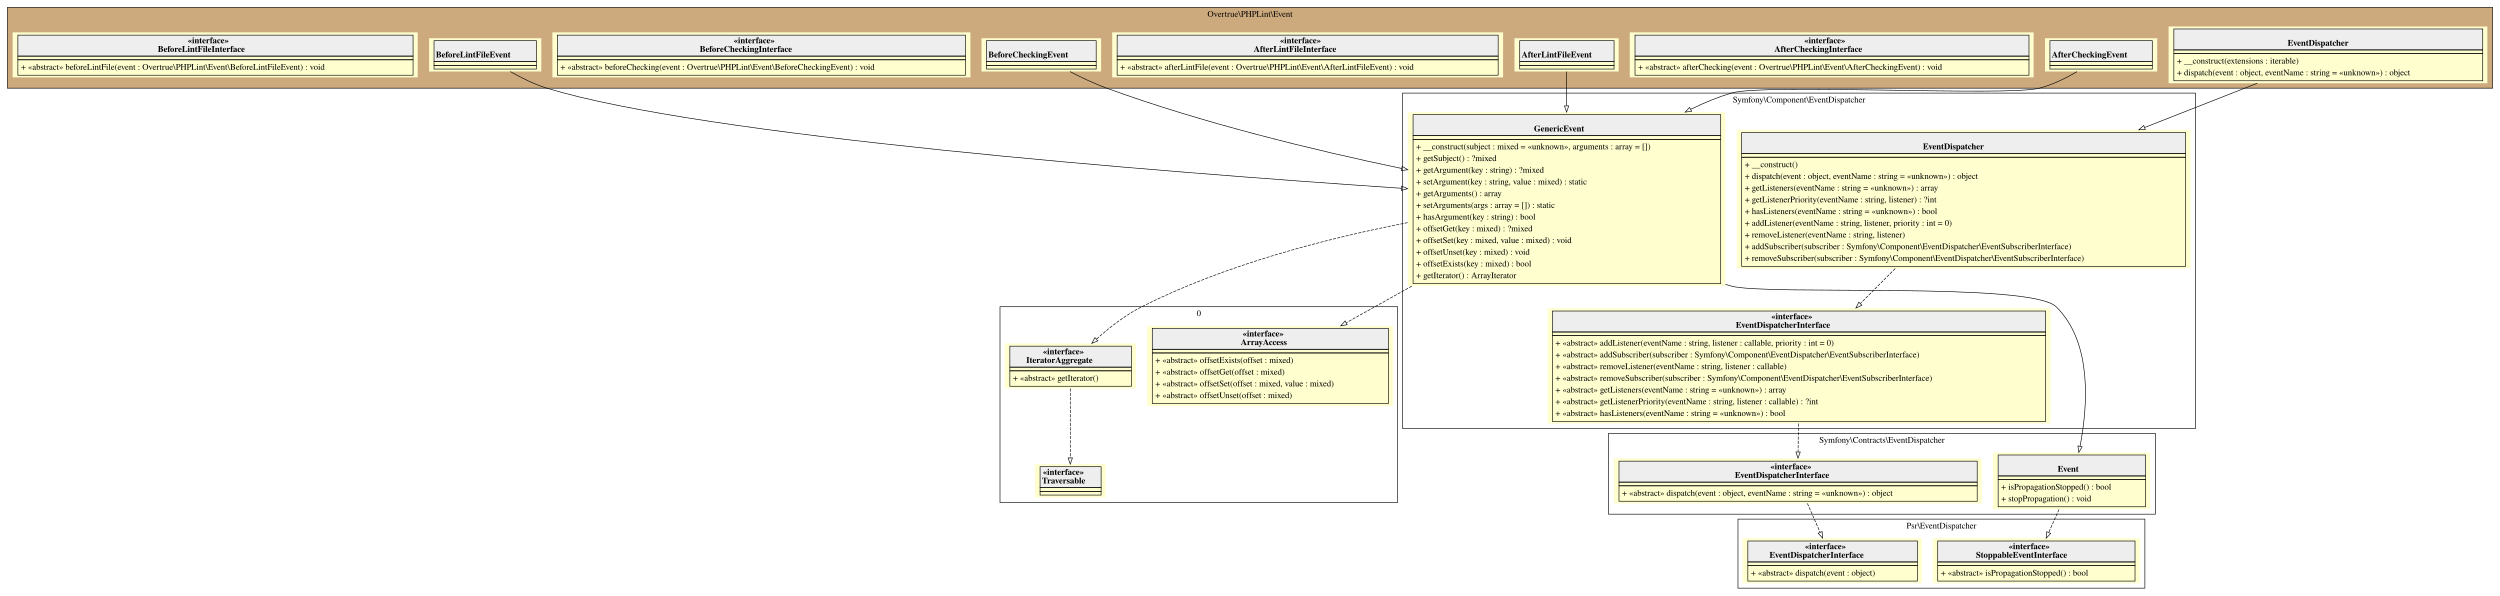
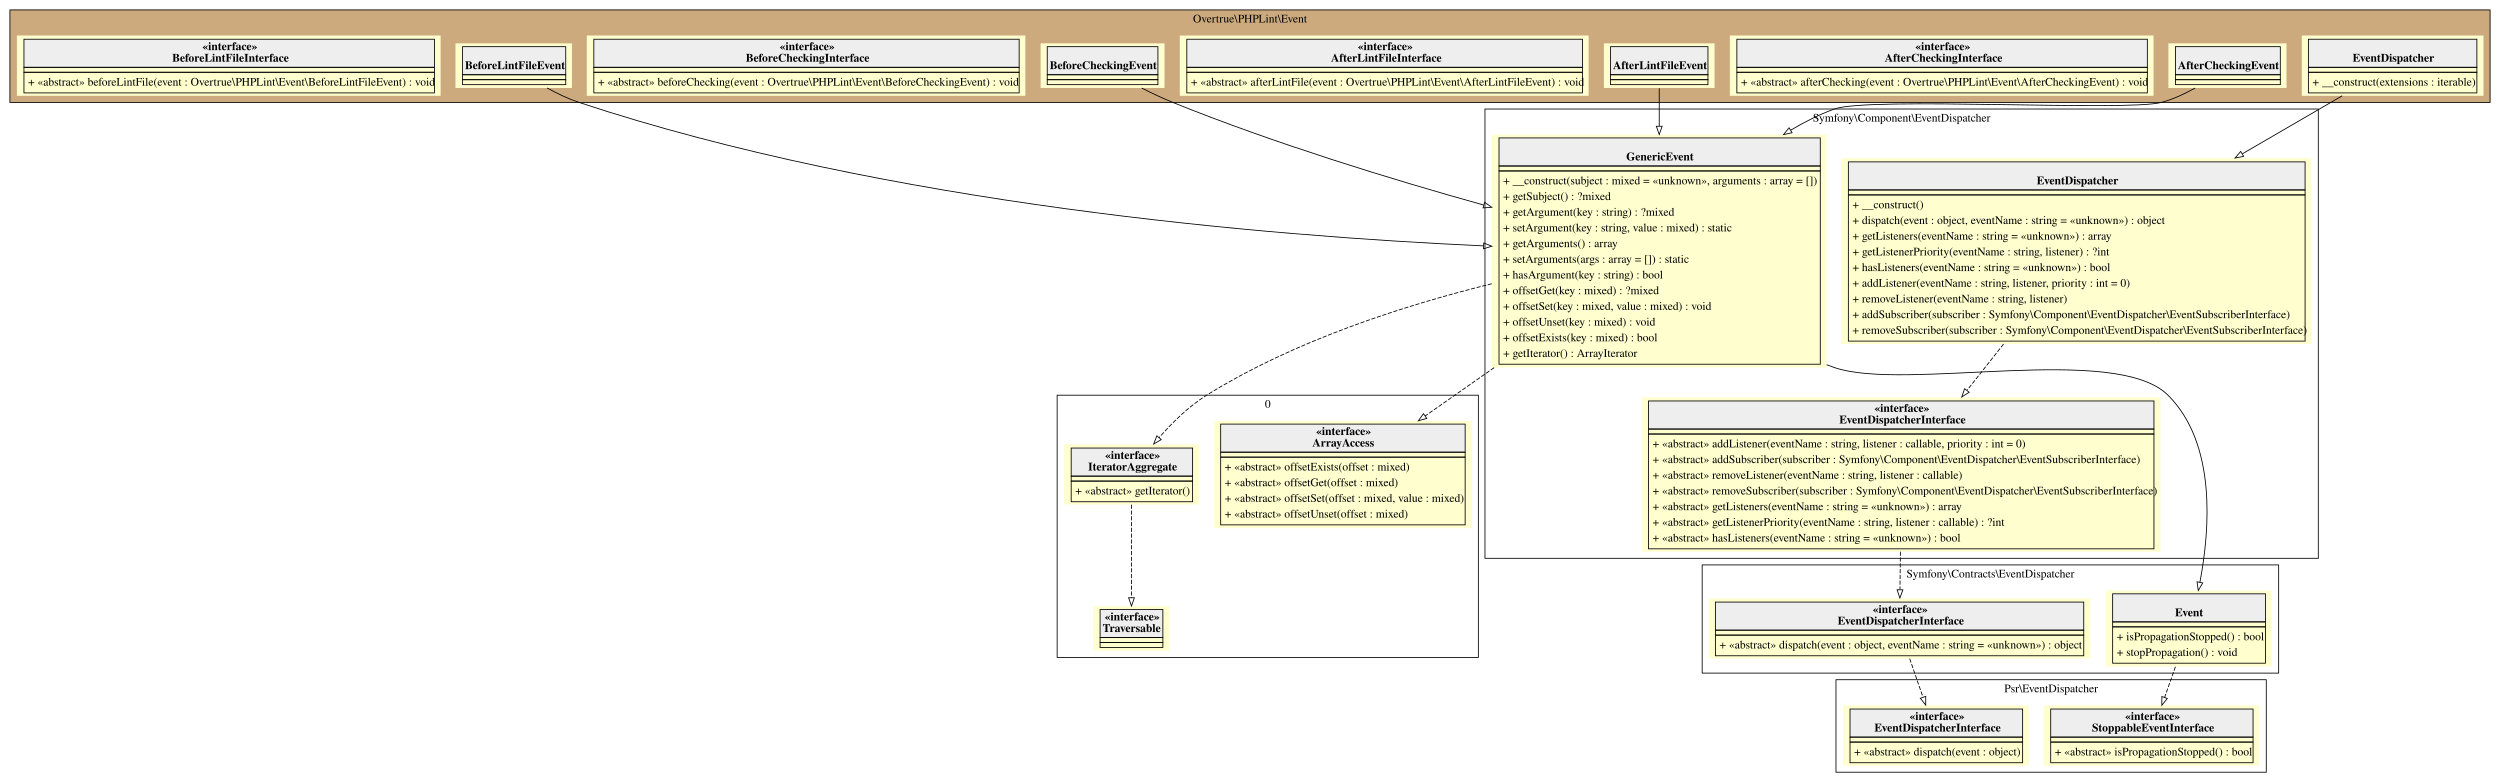
- <svg xmlns="http://www.w3.org/2000/svg" width="4055pt" height="966pt" viewBox="0.00 0.00 4055.00 966.00">
-   <g id="graph0" class="graph" transform="scale(1 1) rotate(0) translate(4 962)">
+ <svg xmlns="http://www.w3.org/2000/svg" width="3027pt" height="947pt" viewBox="0.00 0.00 3027.00 947.00">
+   <g id="graph0" class="graph" transform="scale(1 1) rotate(0) translate(4 943)">
    <g id="clust1" class="cluster">
-       <polygon fill="#cdaa7d" stroke="black" points="8,-819 8,-950 4039,-950 4039,-819 8,-819" />
-       <text text-anchor="middle" x="2023.5" y="-934.8" font-family="Times,serif" font-size="14.00">Overtrue\PHPLint\Event</text>
+       <polygon fill="#cdaa7d" stroke="black" points="8,-819 8,-931 3011,-931 3011,-819 8,-819" />
+       <text text-anchor="middle" x="1509.5" y="-915.8" font-family="Times,serif" font-size="14.00">Overtrue\PHPLint\Event</text>
    </g>
    <g id="clust2" class="cluster">
-       <polygon fill="transparent" stroke="black" points="2271,-267 2271,-811 3557,-811 3557,-267 2271,-267" />
-       <text text-anchor="middle" x="2914" y="-795.8" font-family="Times,serif" font-size="14.00">Symfony\Component\EventDispatcher</text>
+       <polygon fill="transparent" stroke="black" points="1794,-267 1794,-811 2803,-811 2803,-267 1794,-267" />
+       <text text-anchor="middle" x="2298.5" y="-795.8" font-family="Times,serif" font-size="14.00">Symfony\Component\EventDispatcher</text>
    </g>
    <g id="clust3" class="cluster">
-       <polygon fill="transparent" stroke="black" points="2605,-128 2605,-259 3492,-259 3492,-128 2605,-128" />
-       <text text-anchor="middle" x="3048.5" y="-243.8" font-family="Times,serif" font-size="14.00">Symfony\Contracts\EventDispatcher</text>
+       <polygon fill="transparent" stroke="black" points="2057,-128 2057,-259 2755,-259 2755,-128 2057,-128" />
+       <text text-anchor="middle" x="2406" y="-243.8" font-family="Times,serif" font-size="14.00">Symfony\Contracts\EventDispatcher</text>
    </g>
    <g id="clust4" class="cluster">
-       <polygon fill="transparent" stroke="black" points="2815,-8 2815,-120 3475,-120 3475,-8 2815,-8" />
-       <text text-anchor="middle" x="3145" y="-104.8" font-family="Times,serif" font-size="14.00">Psr\EventDispatcher</text>
+       <polygon fill="transparent" stroke="black" points="2219,-8 2219,-120 2740,-120 2740,-8 2219,-8" />
+       <text text-anchor="middle" x="2479.5" y="-104.8" font-family="Times,serif" font-size="14.00">Psr\EventDispatcher</text>
    </g>
    <g id="clust5" class="cluster">
-       <polygon fill="transparent" stroke="black" points="1618,-147 1618,-464.5 2263,-464.5 2263,-147 1618,-147" />
-       <text text-anchor="middle" x="1940.5" y="-449.3" font-family="Times,serif" font-size="14.00">0</text>
+       <polygon fill="transparent" stroke="black" points="1276,-147 1276,-464.5 1786,-464.5 1786,-147 1276,-147" />
+       <text text-anchor="middle" x="1531" y="-449.3" font-family="Times,serif" font-size="14.00">0</text>
    </g>
    <g id="node1" class="node">
-       <polygon fill="#fefece" stroke="transparent" points="4030.5,-919 3513.5,-919 3513.5,-827 4030.5,-827 4030.5,-919" />
-       <polygon fill="#eeeeee" stroke="transparent" points="3522,-881 3522,-915 4023,-915 4023,-881 3522,-881" />
-       <polygon fill="none" stroke="black" points="3522,-881 3522,-915 4023,-915 4023,-881 3522,-881" />
-       <text text-anchor="start" x="3706.5" y="-887.8" font-family="Times,serif" font-weight="bold" font-size="14.00">EventDispatcher</text>
-       <polygon fill="none" stroke="black" points="3522,-875 3522,-881 4023,-881 4023,-875 3522,-875" />
-       <polygon fill="none" stroke="black" points="3522,-831 3522,-875 4023,-875 4023,-831 3522,-831" />
-       <text text-anchor="start" x="3527" y="-858.8" font-family="Times,serif" font-size="14.00">+ __construct(extensions : iterable)</text>
-       <text text-anchor="start" x="3527" y="-839.8" font-family="Times,serif" font-size="14.00">+ dispatch(event : object, eventName : string = «unknown») : object</text>
+       <polygon fill="#fefece" stroke="transparent" points="3003,-900 2783,-900 2783,-827 3003,-827 3003,-900" />
+       <polygon fill="#eeeeee" stroke="transparent" points="2791,-861.5 2791,-895.5 2995,-895.5 2995,-861.5 2791,-861.5" />
+       <polygon fill="none" stroke="black" points="2791,-861.5 2791,-895.5 2995,-895.5 2995,-861.5 2791,-861.5" />
+       <text text-anchor="start" x="2844.5" y="-868.3" font-family="Times,serif" font-weight="bold" font-size="14.00">EventDispatcher</text>
+       <polygon fill="none" stroke="black" points="2791,-855.5 2791,-861.5 2995,-861.5 2995,-855.5 2791,-855.5" />
+       <polygon fill="none" stroke="black" points="2791,-830.5 2791,-855.5 2995,-855.5 2995,-830.5 2791,-830.5" />
+       <text text-anchor="start" x="2796" y="-839.3" font-family="Times,serif" font-size="14.00">+ __construct(extensions : iterable)</text>
    </g>
    <g id="node10" class="node">
-       <polygon fill="#fefece" stroke="transparent" points="3549,-751.5 2813,-751.5 2813,-526.5 3549,-526.5 3549,-751.5" />
-       <polygon fill="#eeeeee" stroke="transparent" points="2821,-713 2821,-747 3541,-747 3541,-713 2821,-713" />
-       <polygon fill="none" stroke="black" points="2821,-713 2821,-747 3541,-747 3541,-713 2821,-713" />
-       <text text-anchor="start" x="3115" y="-719.8" font-family="Times,serif" font-weight="bold" font-size="14.00">EventDispatcher</text>
-       <polygon fill="none" stroke="black" points="2821,-707 2821,-713 3541,-713 3541,-707 2821,-707" />
-       <polygon fill="none" stroke="black" points="2821,-530 2821,-707 3541,-707 3541,-530 2821,-530" />
-       <text text-anchor="start" x="2826" y="-690.8" font-family="Times,serif" font-size="14.00">+ __construct()</text>
-       <text text-anchor="start" x="2826" y="-671.8" font-family="Times,serif" font-size="14.00">+ dispatch(event : object, eventName : string = «unknown») : object</text>
-       <text text-anchor="start" x="2826" y="-652.8" font-family="Times,serif" font-size="14.00">+ getListeners(eventName : string = «unknown») : array</text>
-       <text text-anchor="start" x="2826" y="-633.8" font-family="Times,serif" font-size="14.00">+ getListenerPriority(eventName : string, listener) : ?int</text>
-       <text text-anchor="start" x="2826" y="-614.8" font-family="Times,serif" font-size="14.00">+ hasListeners(eventName : string = «unknown») : bool</text>
-       <text text-anchor="start" x="2826" y="-595.8" font-family="Times,serif" font-size="14.00">+ addListener(eventName : string, listener, priority : int = 0)</text>
-       <text text-anchor="start" x="2826" y="-576.8" font-family="Times,serif" font-size="14.00">+ removeListener(eventName : string, listener)</text>
-       <text text-anchor="start" x="2826" y="-557.8" font-family="Times,serif" font-size="14.00">+ addSubscriber(subscriber : Symfony\Component\EventDispatcher\EventSubscriberInterface)</text>
-       <text text-anchor="start" x="2826" y="-538.8" font-family="Times,serif" font-size="14.00">+ removeSubscriber(subscriber : Symfony\Component\EventDispatcher\EventSubscriberInterface)</text>
+       <polygon fill="#fefece" stroke="transparent" points="2794.5,-751.5 2225.5,-751.5 2225.5,-526.5 2794.5,-526.5 2794.5,-751.5" />
+       <polygon fill="#eeeeee" stroke="transparent" points="2234,-713 2234,-747 2787,-747 2787,-713 2234,-713" />
+       <polygon fill="none" stroke="black" points="2234,-713 2234,-747 2787,-747 2787,-713 2234,-713" />
+       <text text-anchor="start" x="2462" y="-719.8" font-family="Times,serif" font-weight="bold" font-size="14.00">EventDispatcher</text>
+       <polygon fill="none" stroke="black" points="2234,-707 2234,-713 2787,-713 2787,-707 2234,-707" />
+       <polygon fill="none" stroke="black" points="2234,-530 2234,-707 2787,-707 2787,-530 2234,-530" />
+       <text text-anchor="start" x="2239" y="-690.8" font-family="Times,serif" font-size="14.00">+ __construct()</text>
+       <text text-anchor="start" x="2239" y="-671.8" font-family="Times,serif" font-size="14.00">+ dispatch(event : object, eventName : string = «unknown») : object</text>
+       <text text-anchor="start" x="2239" y="-652.8" font-family="Times,serif" font-size="14.00">+ getListeners(eventName : string = «unknown») : array</text>
+       <text text-anchor="start" x="2239" y="-633.8" font-family="Times,serif" font-size="14.00">+ getListenerPriority(eventName : string, listener) : ?int</text>
+       <text text-anchor="start" x="2239" y="-614.8" font-family="Times,serif" font-size="14.00">+ hasListeners(eventName : string = «unknown») : bool</text>
+       <text text-anchor="start" x="2239" y="-595.8" font-family="Times,serif" font-size="14.00">+ addListener(eventName : string, listener, priority : int = 0)</text>
+       <text text-anchor="start" x="2239" y="-576.8" font-family="Times,serif" font-size="14.00">+ removeListener(eventName : string, listener)</text>
+       <text text-anchor="start" x="2239" y="-557.8" font-family="Times,serif" font-size="14.00">+ addSubscriber(subscriber : Symfony\Component\EventDispatcher\EventSubscriberInterface)</text>
+       <text text-anchor="start" x="2239" y="-538.8" font-family="Times,serif" font-size="14.00">+ removeSubscriber(subscriber : Symfony\Component\EventDispatcher\EventSubscriberInterface)</text>
    </g>
    <g id="edge4" class="edge">
-       <path fill="none" stroke="black" d="M3657.35,-826.99C3604.72,-806.33 3539.65,-780.79 3474.7,-755.29" />
-       <polygon fill="none" stroke="black" points="3475.71,-751.93 3465.12,-751.53 3473.15,-758.45 3475.71,-751.93" />
+       <path fill="none" stroke="black" d="M2831.89,-827C2798.53,-807.62 2755.11,-782.39 2711.02,-756.78" />
+       <polygon fill="none" stroke="black" points="2712.6,-753.65 2702.19,-751.65 2709.08,-759.7 2712.6,-753.65" />
    </g>
    <g id="node2" class="node">
-       <polygon fill="#fefece" stroke="transparent" points="3495,-900 3313,-900 3313,-846 3495,-846 3495,-900" />
-       <polygon fill="#eeeeee" stroke="transparent" points="3321,-862 3321,-896 3487,-896 3487,-862 3321,-862" />
-       <polygon fill="none" stroke="black" points="3321,-862 3321,-896 3487,-896 3487,-862 3321,-862" />
-       <text text-anchor="start" x="3324" y="-868.8" font-family="Times,serif" font-weight="bold" font-size="14.00">AfterCheckingEvent</text>
-       <polygon fill="none" stroke="black" points="3321,-856 3321,-862 3487,-862 3487,-856 3321,-856" />
-       <polygon fill="none" stroke="black" points="3321,-850 3321,-856 3487,-856 3487,-850 3321,-850" />
+       <polygon fill="#fefece" stroke="transparent" points="2764.5,-890.5 2621.5,-890.5 2621.5,-836.5 2764.5,-836.5 2764.5,-890.5" />
+       <polygon fill="#eeeeee" stroke="transparent" points="2630,-852.5 2630,-886.5 2757,-886.5 2757,-852.5 2630,-852.5" />
+       <polygon fill="none" stroke="black" points="2630,-852.5 2630,-886.5 2757,-886.5 2757,-852.5 2630,-852.5" />
+       <text text-anchor="start" x="2633" y="-859.3" font-family="Times,serif" font-weight="bold" font-size="14.00">AfterCheckingEvent</text>
+       <polygon fill="none" stroke="black" points="2630,-846.5 2630,-852.5 2757,-852.5 2757,-846.5 2630,-846.5" />
+       <polygon fill="none" stroke="black" points="2630,-840.5 2630,-846.5 2757,-846.5 2757,-840.5 2630,-840.5" />
    </g>
    <g id="node12" class="node">
-       <polygon fill="#fefece" stroke="transparent" points="2794.5,-780 2279.5,-780 2279.5,-498 2794.5,-498 2794.5,-780" />
-       <polygon fill="#eeeeee" stroke="transparent" points="2288,-742 2288,-776 2787,-776 2787,-742 2288,-742" />
-       <polygon fill="none" stroke="black" points="2288,-742 2288,-776 2787,-776 2787,-742 2288,-742" />
-       <text text-anchor="start" x="2484" y="-748.8" font-family="Times,serif" font-weight="bold" font-size="14.00">GenericEvent</text>
-       <polygon fill="none" stroke="black" points="2288,-736 2288,-742 2787,-742 2787,-736 2288,-736" />
-       <polygon fill="none" stroke="black" points="2288,-502 2288,-736 2787,-736 2787,-502 2288,-502" />
-       <text text-anchor="start" x="2293" y="-719.8" font-family="Times,serif" font-size="14.00">+ __construct(subject : mixed = «unknown», arguments : array = [])</text>
-       <text text-anchor="start" x="2293" y="-700.8" font-family="Times,serif" font-size="14.00">+ getSubject() : ?mixed</text>
-       <text text-anchor="start" x="2293" y="-681.8" font-family="Times,serif" font-size="14.00">+ getArgument(key : string) : ?mixed</text>
-       <text text-anchor="start" x="2293" y="-662.8" font-family="Times,serif" font-size="14.00">+ setArgument(key : string, value : mixed) : static</text>
-       <text text-anchor="start" x="2293" y="-643.8" font-family="Times,serif" font-size="14.00">+ getArguments() : array</text>
-       <text text-anchor="start" x="2293" y="-624.8" font-family="Times,serif" font-size="14.00">+ setArguments(args : array = []) : static</text>
-       <text text-anchor="start" x="2293" y="-605.8" font-family="Times,serif" font-size="14.00">+ hasArgument(key : string) : bool</text>
-       <text text-anchor="start" x="2293" y="-586.8" font-family="Times,serif" font-size="14.00">+ offsetGet(key : mixed) : ?mixed</text>
-       <text text-anchor="start" x="2293" y="-567.8" font-family="Times,serif" font-size="14.00">+ offsetSet(key : mixed, value : mixed) : void</text>
-       <text text-anchor="start" x="2293" y="-548.8" font-family="Times,serif" font-size="14.00">+ offsetUnset(key : mixed) : void</text>
-       <text text-anchor="start" x="2293" y="-529.8" font-family="Times,serif" font-size="14.00">+ offsetExists(key : mixed) : bool</text>
-       <text text-anchor="start" x="2293" y="-510.8" font-family="Times,serif" font-size="14.00">+ getIterator() : ArrayIterator</text>
+       <polygon fill="#fefece" stroke="transparent" points="2207.5,-780 1802.5,-780 1802.5,-498 2207.5,-498 2207.5,-780" />
+       <polygon fill="#eeeeee" stroke="transparent" points="1811,-742 1811,-776 2200,-776 2200,-742 1811,-742" />
+       <polygon fill="none" stroke="black" points="1811,-742 1811,-776 2200,-776 2200,-742 1811,-742" />
+       <text text-anchor="start" x="1965" y="-748.8" font-family="Times,serif" font-weight="bold" font-size="14.00">GenericEvent</text>
+       <polygon fill="none" stroke="black" points="1811,-736 1811,-742 2200,-742 2200,-736 1811,-736" />
+       <polygon fill="none" stroke="black" points="1811,-502 1811,-736 2200,-736 2200,-502 1811,-502" />
+       <text text-anchor="start" x="1816" y="-719.8" font-family="Times,serif" font-size="14.00">+ __construct(subject : mixed = «unknown», arguments : array = [])</text>
+       <text text-anchor="start" x="1816" y="-700.8" font-family="Times,serif" font-size="14.00">+ getSubject() : ?mixed</text>
+       <text text-anchor="start" x="1816" y="-681.8" font-family="Times,serif" font-size="14.00">+ getArgument(key : string) : ?mixed</text>
+       <text text-anchor="start" x="1816" y="-662.8" font-family="Times,serif" font-size="14.00">+ setArgument(key : string, value : mixed) : static</text>
+       <text text-anchor="start" x="1816" y="-643.8" font-family="Times,serif" font-size="14.00">+ getArguments() : array</text>
+       <text text-anchor="start" x="1816" y="-624.8" font-family="Times,serif" font-size="14.00">+ setArguments(args : array = []) : static</text>
+       <text text-anchor="start" x="1816" y="-605.8" font-family="Times,serif" font-size="14.00">+ hasArgument(key : string) : bool</text>
+       <text text-anchor="start" x="1816" y="-586.8" font-family="Times,serif" font-size="14.00">+ offsetGet(key : mixed) : ?mixed</text>
+       <text text-anchor="start" x="1816" y="-567.8" font-family="Times,serif" font-size="14.00">+ offsetSet(key : mixed, value : mixed) : void</text>
+       <text text-anchor="start" x="1816" y="-548.8" font-family="Times,serif" font-size="14.00">+ offsetUnset(key : mixed) : void</text>
+       <text text-anchor="start" x="1816" y="-529.8" font-family="Times,serif" font-size="14.00">+ offsetExists(key : mixed) : bool</text>
+       <text text-anchor="start" x="1816" y="-510.8" font-family="Times,serif" font-size="14.00">+ getIterator() : ArrayIterator</text>
    </g>
    <g id="edge10" class="edge">
-       <path fill="none" stroke="black" d="M3364.9,-845.76C3347.12,-835.31 3325.31,-824.48 3304,-819 3250.19,-805.16 2857.2,-827.04 2804,-811 2781.86,-804.33 2759.81,-795.24 2738.39,-784.71" />
-       <polygon fill="none" stroke="black" points="2739.77,-781.48 2729.26,-780.11 2736.62,-787.74 2739.77,-781.48" />
+       <path fill="none" stroke="black" d="M2653.88,-836.4C2641.35,-829.39 2627.06,-822.73 2613,-819 2570.46,-807.72 2258.35,-826.07 2217,-811 2198.93,-804.42 2181.26,-795.61 2164.31,-785.45" />
+       <polygon fill="none" stroke="black" points="2165.86,-782.3 2155.51,-780.02 2162.18,-788.25 2165.86,-782.3" />
    </g>
    <g id="node3" class="node">
-       <polygon fill="#fefece" stroke="transparent" points="3294.5,-909.5 2639.5,-909.5 2639.5,-836.5 3294.5,-836.5 3294.5,-909.5" />
-       <polygon fill="#eeeeee" stroke="transparent" points="2648,-871 2648,-905 3287,-905 3287,-871 2648,-871" />
-       <polygon fill="none" stroke="black" points="2648,-871 2648,-905 3287,-905 3287,-871 2648,-871" />
-       <text text-anchor="start" x="2922.5" y="-891.8" font-family="Times,serif" font-weight="bold" font-size="14.00">«interface»</text>
-       <text text-anchor="start" x="2874" y="-877.8" font-family="Times,serif" font-weight="bold" font-size="14.00">AfterCheckingInterface</text>
-       <polygon fill="none" stroke="black" points="2648,-865 2648,-871 3287,-871 3287,-865 2648,-865" />
-       <polygon fill="none" stroke="black" points="2648,-840 2648,-865 3287,-865 3287,-840 2648,-840" />
-       <text text-anchor="start" x="2653" y="-848.8" font-family="Times,serif" font-size="14.00">+ «abstract» afterChecking(event : Overtrue\PHPLint\Event\AfterCheckingEvent) : void</text>
+       <polygon fill="#fefece" stroke="transparent" points="2603.5,-900 2090.5,-900 2090.5,-827 2603.5,-827 2603.5,-900" />
+       <polygon fill="#eeeeee" stroke="transparent" points="2099,-861.5 2099,-895.5 2596,-895.5 2596,-861.5 2099,-861.5" />
+       <polygon fill="none" stroke="black" points="2099,-861.5 2099,-895.5 2596,-895.5 2596,-861.5 2099,-861.5" />
+       <text text-anchor="start" x="2315" y="-882.3" font-family="Times,serif" font-weight="bold" font-size="14.00">«interface»</text>
+       <text text-anchor="start" x="2278" y="-868.3" font-family="Times,serif" font-weight="bold" font-size="14.00">AfterCheckingInterface</text>
+       <polygon fill="none" stroke="black" points="2099,-855.5 2099,-861.5 2596,-861.5 2596,-855.5 2099,-855.5" />
+       <polygon fill="none" stroke="black" points="2099,-830.5 2099,-855.5 2596,-855.5 2596,-830.5 2099,-830.5" />
+       <text text-anchor="start" x="2104" y="-839.3" font-family="Times,serif" font-size="14.00">+ «abstract» afterChecking(event : Overtrue\PHPLint\Event\AfterCheckingEvent) : void</text>
    </g>
    <g id="node4" class="node">
-       <polygon fill="#fefece" stroke="transparent" points="2621.5,-900 2452.5,-900 2452.5,-846 2621.5,-846 2621.5,-900" />
-       <polygon fill="#eeeeee" stroke="transparent" points="2461,-862 2461,-896 2614,-896 2614,-862 2461,-862" />
-       <polygon fill="none" stroke="black" points="2461,-862 2461,-896 2614,-896 2614,-862 2461,-862" />
-       <text text-anchor="start" x="2464" y="-868.8" font-family="Times,serif" font-weight="bold" font-size="14.00">AfterLintFileEvent</text>
-       <polygon fill="none" stroke="black" points="2461,-856 2461,-862 2614,-862 2614,-856 2461,-856" />
-       <polygon fill="none" stroke="black" points="2461,-850 2461,-856 2614,-856 2614,-850 2461,-850" />
+       <polygon fill="#fefece" stroke="transparent" points="2072,-890.5 1938,-890.5 1938,-836.5 2072,-836.5 2072,-890.5" />
+       <polygon fill="#eeeeee" stroke="transparent" points="1946,-852.5 1946,-886.5 2064,-886.5 2064,-852.5 1946,-852.5" />
+       <polygon fill="none" stroke="black" points="1946,-852.5 1946,-886.5 2064,-886.5 2064,-852.5 1946,-852.5" />
+       <text text-anchor="start" x="1949" y="-859.3" font-family="Times,serif" font-weight="bold" font-size="14.00">AfterLintFileEvent</text>
+       <polygon fill="none" stroke="black" points="1946,-846.5 1946,-852.5 2064,-852.5 2064,-846.5 1946,-846.5" />
+       <polygon fill="none" stroke="black" points="1946,-840.5 1946,-846.5 2064,-846.5 2064,-840.5 1946,-840.5" />
    </g>
    <g id="edge11" class="edge">
-       <path fill="none" stroke="black" d="M2537,-845.84C2537,-831.21 2537,-811.67 2537,-790.43" />
-       <polygon fill="none" stroke="black" points="2540.5,-790.23 2537,-780.23 2533.5,-790.23 2540.5,-790.23" />
+       <path fill="none" stroke="black" d="M2005,-836.1C2005,-823.69 2005,-807.81 2005,-790.46" />
+       <polygon fill="none" stroke="black" points="2008.5,-790.1 2005,-780.1 2001.5,-790.1 2008.5,-790.1" />
    </g>
    <g id="node5" class="node">
-       <polygon fill="#fefece" stroke="transparent" points="2434,-909.5 1800,-909.5 1800,-836.5 2434,-836.5 2434,-909.5" />
-       <polygon fill="#eeeeee" stroke="transparent" points="1808,-871 1808,-905 2426,-905 2426,-871 1808,-871" />
-       <polygon fill="none" stroke="black" points="1808,-871 1808,-905 2426,-905 2426,-871 1808,-871" />
-       <text text-anchor="start" x="2072" y="-891.8" font-family="Times,serif" font-weight="bold" font-size="14.00">«interface»</text>
-       <text text-anchor="start" x="2029.5" y="-877.8" font-family="Times,serif" font-weight="bold" font-size="14.00">AfterLintFileInterface</text>
-       <polygon fill="none" stroke="black" points="1808,-865 1808,-871 2426,-871 2426,-865 1808,-865" />
-       <polygon fill="none" stroke="black" points="1808,-840 1808,-865 2426,-865 2426,-840 1808,-840" />
-       <text text-anchor="start" x="1813" y="-848.8" font-family="Times,serif" font-size="14.00">+ «abstract» afterLintFile(event : Overtrue\PHPLint\Event\AfterLintFileEvent) : void</text>
+       <polygon fill="#fefece" stroke="transparent" points="1919.5,-900 1424.5,-900 1424.5,-827 1919.5,-827 1919.5,-900" />
+       <polygon fill="#eeeeee" stroke="transparent" points="1433,-861.5 1433,-895.5 1912,-895.5 1912,-861.5 1433,-861.5" />
+       <polygon fill="none" stroke="black" points="1433,-861.5 1433,-895.5 1912,-895.5 1912,-861.5 1433,-861.5" />
+       <text text-anchor="start" x="1640" y="-882.3" font-family="Times,serif" font-weight="bold" font-size="14.00">«interface»</text>
+       <text text-anchor="start" x="1607.5" y="-868.3" font-family="Times,serif" font-weight="bold" font-size="14.00">AfterLintFileInterface</text>
+       <polygon fill="none" stroke="black" points="1433,-855.5 1433,-861.5 1912,-861.5 1912,-855.5 1433,-855.5" />
+       <polygon fill="none" stroke="black" points="1433,-830.5 1433,-855.5 1912,-855.5 1912,-830.5 1433,-830.5" />
+       <text text-anchor="start" x="1438" y="-839.3" font-family="Times,serif" font-size="14.00">+ «abstract» afterLintFile(event : Overtrue\PHPLint\Event\AfterLintFileEvent) : void</text>
    </g>
    <g id="node6" class="node">
-       <polygon fill="#fefece" stroke="transparent" points="1782,-900 1588,-900 1588,-846 1782,-846 1782,-900" />
-       <polygon fill="#eeeeee" stroke="transparent" points="1596,-862 1596,-896 1774,-896 1774,-862 1596,-862" />
-       <polygon fill="none" stroke="black" points="1596,-862 1596,-896 1774,-896 1774,-862 1596,-862" />
-       <text text-anchor="start" x="1599" y="-868.8" font-family="Times,serif" font-weight="bold" font-size="14.00">BeforeCheckingEvent</text>
-       <polygon fill="none" stroke="black" points="1596,-856 1596,-862 1774,-862 1774,-856 1596,-856" />
-       <polygon fill="none" stroke="black" points="1596,-850 1596,-856 1774,-856 1774,-850 1596,-850" />
+       <polygon fill="#fefece" stroke="transparent" points="1406,-890.5 1256,-890.5 1256,-836.5 1406,-836.5 1406,-890.5" />
+       <polygon fill="#eeeeee" stroke="transparent" points="1264,-852.5 1264,-886.5 1398,-886.5 1398,-852.5 1264,-852.5" />
+       <polygon fill="none" stroke="black" points="1264,-852.5 1264,-886.5 1398,-886.5 1398,-852.5 1264,-852.5" />
+       <text text-anchor="start" x="1267" y="-859.3" font-family="Times,serif" font-weight="bold" font-size="14.00">BeforeCheckingEvent</text>
+       <polygon fill="none" stroke="black" points="1264,-846.5 1264,-852.5 1398,-852.5 1398,-846.5 1264,-846.5" />
+       <polygon fill="none" stroke="black" points="1264,-840.5 1264,-846.5 1398,-846.5 1398,-840.5 1264,-840.5" />
    </g>
    <g id="edge12" class="edge">
-       <path fill="none" stroke="black" d="M1731.47,-845.89C1749.63,-836.45 1770.9,-826.33 1791,-819 1945.89,-762.54 2125.41,-718.83 2269.52,-688.74" />
-       <polygon fill="none" stroke="black" points="2270.32,-692.15 2279.4,-686.68 2268.89,-685.29 2270.32,-692.15" />
+       <path fill="none" stroke="black" d="M1378.4,-836.36C1390.47,-830.23 1403.55,-824.03 1416,-819 1538.04,-769.69 1678.98,-726.39 1792.39,-694.74" />
+       <polygon fill="none" stroke="black" points="1793.54,-698.05 1802.23,-692 1791.66,-691.31 1793.54,-698.05" />
    </g>
    <g id="node7" class="node">
-       <polygon fill="#fefece" stroke="transparent" points="1570,-909.5 892,-909.5 892,-836.5 1570,-836.5 1570,-909.5" />
-       <polygon fill="#eeeeee" stroke="transparent" points="900,-871 900,-905 1562,-905 1562,-871 900,-871" />
-       <polygon fill="none" stroke="black" points="900,-871 900,-905 1562,-905 1562,-871 900,-871" />
-       <text text-anchor="start" x="1186" y="-891.8" font-family="Times,serif" font-weight="bold" font-size="14.00">«interface»</text>
-       <text text-anchor="start" x="1131" y="-877.8" font-family="Times,serif" font-weight="bold" font-size="14.00">BeforeCheckingInterface</text>
-       <polygon fill="none" stroke="black" points="900,-865 900,-871 1562,-871 1562,-865 900,-865" />
-       <polygon fill="none" stroke="black" points="900,-840 900,-865 1562,-865 1562,-840 900,-840" />
-       <text text-anchor="start" x="905" y="-848.8" font-family="Times,serif" font-size="14.00">+ «abstract» beforeChecking(event : Overtrue\PHPLint\Event\BeforeCheckingEvent) : void</text>
+       <polygon fill="#fefece" stroke="transparent" points="1237.5,-900 706.5,-900 706.5,-827 1237.5,-827 1237.5,-900" />
+       <polygon fill="#eeeeee" stroke="transparent" points="715,-861.5 715,-895.5 1230,-895.5 1230,-861.5 715,-861.5" />
+       <polygon fill="none" stroke="black" points="715,-861.5 715,-895.5 1230,-895.5 1230,-861.5 715,-861.5" />
+       <text text-anchor="start" x="940" y="-882.3" font-family="Times,serif" font-weight="bold" font-size="14.00">«interface»</text>
+       <text text-anchor="start" x="899" y="-868.3" font-family="Times,serif" font-weight="bold" font-size="14.00">BeforeCheckingInterface</text>
+       <polygon fill="none" stroke="black" points="715,-855.5 715,-861.5 1230,-861.5 1230,-855.5 715,-855.5" />
+       <polygon fill="none" stroke="black" points="715,-830.5 715,-855.5 1230,-855.5 1230,-830.5 715,-830.5" />
+       <text text-anchor="start" x="720" y="-839.3" font-family="Times,serif" font-size="14.00">+ «abstract» beforeChecking(event : Overtrue\PHPLint\Event\BeforeCheckingEvent) : void</text>
    </g>
    <g id="node8" class="node">
-       <polygon fill="#fefece" stroke="transparent" points="874,-900 692,-900 692,-846 874,-846 874,-900" />
-       <polygon fill="#eeeeee" stroke="transparent" points="700,-862 700,-896 866,-896 866,-862 700,-862" />
-       <polygon fill="none" stroke="black" points="700,-862 700,-896 866,-896 866,-862 700,-862" />
-       <text text-anchor="start" x="703" y="-868.8" font-family="Times,serif" font-weight="bold" font-size="14.00">BeforeLintFileEvent</text>
-       <polygon fill="none" stroke="black" points="700,-856 700,-862 866,-862 866,-856 700,-856" />
-       <polygon fill="none" stroke="black" points="700,-850 700,-856 866,-856 866,-850 700,-850" />
+       <polygon fill="#fefece" stroke="transparent" points="688.5,-890.5 547.5,-890.5 547.5,-836.5 688.5,-836.5 688.5,-890.5" />
+       <polygon fill="#eeeeee" stroke="transparent" points="556,-852.5 556,-886.5 681,-886.5 681,-852.5 556,-852.5" />
+       <polygon fill="none" stroke="black" points="556,-852.5 556,-886.5 681,-886.5 681,-852.5 556,-852.5" />
+       <text text-anchor="start" x="559" y="-859.3" font-family="Times,serif" font-weight="bold" font-size="14.00">BeforeLintFileEvent</text>
+       <polygon fill="none" stroke="black" points="556,-846.5 556,-852.5 681,-852.5 681,-846.5 556,-846.5" />
+       <polygon fill="none" stroke="black" points="556,-840.5 556,-846.5 681,-846.5 681,-840.5 556,-840.5" />
    </g>
    <g id="edge13" class="edge">
-       <path fill="none" stroke="black" d="M823.8,-845.85C841.36,-835.82 862.52,-825.28 883,-819 1135.11,-741.68 1869.05,-683.59 2269.21,-656.64" />
-       <polygon fill="none" stroke="black" points="2269.45,-660.13 2279.19,-655.97 2268.98,-653.15 2269.45,-660.13" />
+       <path fill="none" stroke="black" d="M658.51,-836.48C670.5,-829.82 683.92,-823.33 697,-819 1069.59,-695.67 1528.95,-657.24 1792.3,-645.31" />
+       <polygon fill="none" stroke="black" points="1792.53,-648.81 1802.37,-644.87 1792.22,-641.81 1792.53,-648.81" />
    </g>
    <g id="node9" class="node">
-       <polygon fill="#fefece" stroke="transparent" points="673.5,-909.5 16.5,-909.5 16.5,-836.5 673.5,-836.5 673.5,-909.5" />
-       <polygon fill="#eeeeee" stroke="transparent" points="25,-871 25,-905 666,-905 666,-871 25,-871" />
-       <polygon fill="none" stroke="black" points="25,-871 25,-905 666,-905 666,-871 25,-871" />
-       <text text-anchor="start" x="300.5" y="-891.8" font-family="Times,serif" font-weight="bold" font-size="14.00">«interface»</text>
-       <text text-anchor="start" x="252" y="-877.8" font-family="Times,serif" font-weight="bold" font-size="14.00">BeforeLintFileInterface</text>
-       <polygon fill="none" stroke="black" points="25,-865 25,-871 666,-871 666,-865 25,-865" />
-       <polygon fill="none" stroke="black" points="25,-840 25,-865 666,-865 666,-840 25,-840" />
-       <text text-anchor="start" x="30" y="-848.8" font-family="Times,serif" font-size="14.00">+ «abstract» beforeLintFile(event : Overtrue\PHPLint\Event\BeforeLintFileEvent) : void</text>
+       <polygon fill="#fefece" stroke="transparent" points="529.5,-900 16.5,-900 16.5,-827 529.5,-827 529.5,-900" />
+       <polygon fill="#eeeeee" stroke="transparent" points="25,-861.5 25,-895.5 522,-895.5 522,-861.5 25,-861.5" />
+       <polygon fill="none" stroke="black" points="25,-861.5 25,-895.5 522,-895.5 522,-861.5 25,-861.5" />
+       <text text-anchor="start" x="241" y="-882.3" font-family="Times,serif" font-weight="bold" font-size="14.00">«interface»</text>
+       <text text-anchor="start" x="204.5" y="-868.3" font-family="Times,serif" font-weight="bold" font-size="14.00">BeforeLintFileInterface</text>
+       <polygon fill="none" stroke="black" points="25,-855.5 25,-861.5 522,-861.5 522,-855.5 25,-855.5" />
+       <polygon fill="none" stroke="black" points="25,-830.5 25,-855.5 522,-855.5 522,-830.5 25,-830.5" />
+       <text text-anchor="start" x="30" y="-839.3" font-family="Times,serif" font-size="14.00">+ «abstract» beforeLintFile(event : Overtrue\PHPLint\Event\BeforeLintFileEvent) : void</text>
    </g>
    <g id="node11" class="node">
-       <polygon fill="#fefece" stroke="transparent" points="3322,-462 2506,-462 2506,-275 3322,-275 3322,-462" />
-       <polygon fill="#eeeeee" stroke="transparent" points="2514,-423.5 2514,-457.5 3314,-457.5 3314,-423.5 2514,-423.5" />
-       <polygon fill="none" stroke="black" points="2514,-423.5 2514,-457.5 3314,-457.5 3314,-423.5 2514,-423.5" />
-       <text text-anchor="start" x="2869" y="-444.3" font-family="Times,serif" font-weight="bold" font-size="14.00">«interface»</text>
-       <text text-anchor="start" x="2811.5" y="-430.3" font-family="Times,serif" font-weight="bold" font-size="14.00">EventDispatcherInterface</text>
-       <polygon fill="none" stroke="black" points="2514,-417.5 2514,-423.5 3314,-423.5 3314,-417.5 2514,-417.5" />
-       <polygon fill="none" stroke="black" points="2514,-278.5 2514,-417.5 3314,-417.5 3314,-278.5 2514,-278.5" />
-       <text text-anchor="start" x="2519" y="-401.3" font-family="Times,serif" font-size="14.00">+ «abstract» addListener(eventName : string, listener : callable, priority : int = 0)</text>
-       <text text-anchor="start" x="2519" y="-382.3" font-family="Times,serif" font-size="14.00">+ «abstract» addSubscriber(subscriber : Symfony\Component\EventDispatcher\EventSubscriberInterface)</text>
-       <text text-anchor="start" x="2519" y="-363.3" font-family="Times,serif" font-size="14.00">+ «abstract» removeListener(eventName : string, listener : callable)</text>
-       <text text-anchor="start" x="2519" y="-344.3" font-family="Times,serif" font-size="14.00">+ «abstract» removeSubscriber(subscriber : Symfony\Component\EventDispatcher\EventSubscriberInterface)</text>
-       <text text-anchor="start" x="2519" y="-325.3" font-family="Times,serif" font-size="14.00">+ «abstract» getListeners(eventName : string = «unknown») : array</text>
-       <text text-anchor="start" x="2519" y="-306.3" font-family="Times,serif" font-size="14.00">+ «abstract» getListenerPriority(eventName : string, listener : callable) : ?int</text>
-       <text text-anchor="start" x="2519" y="-287.3" font-family="Times,serif" font-size="14.00">+ «abstract» hasListeners(eventName : string = «unknown») : bool</text>
+       <polygon fill="#fefece" stroke="transparent" points="2612,-462 1984,-462 1984,-275 2612,-275 2612,-462" />
+       <polygon fill="#eeeeee" stroke="transparent" points="1992,-423.5 1992,-457.5 2604,-457.5 2604,-423.5 1992,-423.5" />
+       <polygon fill="none" stroke="black" points="1992,-423.5 1992,-457.5 2604,-457.5 2604,-423.5 1992,-423.5" />
+       <text text-anchor="start" x="2265.5" y="-444.3" font-family="Times,serif" font-weight="bold" font-size="14.00">«interface»</text>
+       <text text-anchor="start" x="2223" y="-430.3" font-family="Times,serif" font-weight="bold" font-size="14.00">EventDispatcherInterface</text>
+       <polygon fill="none" stroke="black" points="1992,-417.5 1992,-423.5 2604,-423.5 2604,-417.5 1992,-417.5" />
+       <polygon fill="none" stroke="black" points="1992,-278.5 1992,-417.5 2604,-417.5 2604,-278.5 1992,-278.5" />
+       <text text-anchor="start" x="1997" y="-401.3" font-family="Times,serif" font-size="14.00">+ «abstract» addListener(eventName : string, listener : callable, priority : int = 0)</text>
+       <text text-anchor="start" x="1997" y="-382.3" font-family="Times,serif" font-size="14.00">+ «abstract» addSubscriber(subscriber : Symfony\Component\EventDispatcher\EventSubscriberInterface)</text>
+       <text text-anchor="start" x="1997" y="-363.3" font-family="Times,serif" font-size="14.00">+ «abstract» removeListener(eventName : string, listener : callable)</text>
+       <text text-anchor="start" x="1997" y="-344.3" font-family="Times,serif" font-size="14.00">+ «abstract» removeSubscriber(subscriber : Symfony\Component\EventDispatcher\EventSubscriberInterface)</text>
+       <text text-anchor="start" x="1997" y="-325.3" font-family="Times,serif" font-size="14.00">+ «abstract» getListeners(eventName : string = «unknown») : array</text>
+       <text text-anchor="start" x="1997" y="-306.3" font-family="Times,serif" font-size="14.00">+ «abstract» getListenerPriority(eventName : string, listener : callable) : ?int</text>
+       <text text-anchor="start" x="1997" y="-287.3" font-family="Times,serif" font-size="14.00">+ «abstract» hasListeners(eventName : string = «unknown») : bool</text>
    </g>
    <g id="edge3" class="edge">
-       <path fill="none" stroke="black" stroke-dasharray="5,2" d="M3070.09,-526.46C3051.37,-507.64 3032.04,-488.2 3013.63,-469.69" />
-       <polygon fill="none" stroke="black" points="3015.88,-466.99 3006.35,-462.37 3010.92,-471.93 3015.88,-466.99" />
+       <path fill="none" stroke="black" stroke-dasharray="5,2" d="M2421.93,-526.46C2407.33,-507.97 2392.27,-488.89 2377.88,-470.67" />
+       <polygon fill="none" stroke="black" points="2380.27,-468.05 2371.32,-462.37 2374.77,-472.38 2380.27,-468.05" />
    </g>
    <g id="node13" class="node">
-       <polygon fill="#fefece" stroke="transparent" points="3210.5,-218.5 2613.5,-218.5 2613.5,-145.5 3210.5,-145.5 3210.5,-218.5" />
-       <polygon fill="#eeeeee" stroke="transparent" points="2622,-180 2622,-214 3203,-214 3203,-180 2622,-180" />
-       <polygon fill="none" stroke="black" points="2622,-180 2622,-214 3203,-214 3203,-180 2622,-180" />
-       <text text-anchor="start" x="2867.5" y="-200.8" font-family="Times,serif" font-weight="bold" font-size="14.00">«interface»</text>
-       <text text-anchor="start" x="2810" y="-186.8" font-family="Times,serif" font-weight="bold" font-size="14.00">EventDispatcherInterface</text>
-       <polygon fill="none" stroke="black" points="2622,-174 2622,-180 3203,-180 3203,-174 2622,-174" />
-       <polygon fill="none" stroke="black" points="2622,-149 2622,-174 3203,-174 3203,-149 2622,-149" />
-       <text text-anchor="start" x="2627" y="-157.8" font-family="Times,serif" font-size="14.00">+ «abstract» dispatch(event : object, eventName : string = «unknown») : object</text>
+       <polygon fill="#fefece" stroke="transparent" points="2527,-218.5 2065,-218.5 2065,-145.5 2527,-145.5 2527,-218.5" />
+       <polygon fill="#eeeeee" stroke="transparent" points="2073,-180 2073,-214 2519,-214 2519,-180 2073,-180" />
+       <polygon fill="none" stroke="black" points="2073,-180 2073,-214 2519,-214 2519,-180 2073,-180" />
+       <text text-anchor="start" x="2263.5" y="-200.8" font-family="Times,serif" font-weight="bold" font-size="14.00">«interface»</text>
+       <text text-anchor="start" x="2221" y="-186.8" font-family="Times,serif" font-weight="bold" font-size="14.00">EventDispatcherInterface</text>
+       <polygon fill="none" stroke="black" points="2073,-174 2073,-180 2519,-180 2519,-174 2073,-174" />
+       <polygon fill="none" stroke="black" points="2073,-149 2073,-174 2519,-174 2519,-149 2073,-149" />
+       <text text-anchor="start" x="2078" y="-157.8" font-family="Times,serif" font-size="14.00">+ «abstract» dispatch(event : object, eventName : string = «unknown») : object</text>
    </g>
    <g id="edge2" class="edge">
-       <path fill="none" stroke="black" stroke-dasharray="5,2" d="M2913,-274.98C2912.82,-259.07 2912.65,-243.18 2912.5,-229.19" />
-       <polygon fill="none" stroke="black" points="2916,-228.85 2912.39,-218.89 2909,-228.92 2916,-228.85" />
+       <path fill="none" stroke="black" stroke-dasharray="5,2" d="M2297,-274.98C2296.82,-259.07 2296.65,-243.18 2296.5,-229.19" />
+       <polygon fill="none" stroke="black" points="2300,-228.85 2296.39,-218.89 2293,-228.92 2300,-228.85" />
    </g>
    <g id="node14" class="node">
-       <polygon fill="#fefece" stroke="transparent" points="3483.5,-228 3228.5,-228 3228.5,-136 3483.5,-136 3483.5,-228" />
-       <polygon fill="#eeeeee" stroke="transparent" points="3237,-190 3237,-224 3476,-224 3476,-190 3237,-190" />
-       <polygon fill="none" stroke="black" points="3237,-190 3237,-224 3476,-224 3476,-190 3237,-190" />
-       <text text-anchor="start" x="3333.5" y="-196.8" font-family="Times,serif" font-weight="bold" font-size="14.00">Event</text>
-       <polygon fill="none" stroke="black" points="3237,-184 3237,-190 3476,-190 3476,-184 3237,-184" />
-       <polygon fill="none" stroke="black" points="3237,-140 3237,-184 3476,-184 3476,-140 3237,-140" />
-       <text text-anchor="start" x="3242" y="-167.8" font-family="Times,serif" font-size="14.00">+ isPropagationStopped() : bool</text>
-       <text text-anchor="start" x="3242" y="-148.8" font-family="Times,serif" font-size="14.00">+ stopPropagation() : void</text>
+       <polygon fill="#fefece" stroke="transparent" points="2746.5,-228 2545.5,-228 2545.5,-136 2746.5,-136 2746.5,-228" />
+       <polygon fill="#eeeeee" stroke="transparent" points="2554,-190 2554,-224 2739,-224 2739,-190 2554,-190" />
+       <polygon fill="none" stroke="black" points="2554,-190 2554,-224 2739,-224 2739,-190 2554,-190" />
+       <text text-anchor="start" x="2629.5" y="-196.8" font-family="Times,serif" font-weight="bold" font-size="14.00">Event</text>
+       <polygon fill="none" stroke="black" points="2554,-184 2554,-190 2739,-190 2739,-184 2554,-184" />
+       <polygon fill="none" stroke="black" points="2554,-140 2554,-184 2739,-184 2739,-140 2554,-140" />
+       <text text-anchor="start" x="2559" y="-167.8" font-family="Times,serif" font-size="14.00">+ isPropagationStopped() : bool</text>
+       <text text-anchor="start" x="2559" y="-148.8" font-family="Times,serif" font-size="14.00">+ stopPropagation() : void</text>
    </g>
    <g id="edge6" class="edge">
-       <path fill="none" stroke="black" d="M2794.54,-500.77C2797.69,-499.81 2800.85,-498.88 2804,-498 2860.5,-482.17 3288.99,-505.46 3331,-464.5 3390.43,-406.54 3382.22,-302.23 3369.83,-238.15" />
-       <polygon fill="none" stroke="black" points="3373.23,-237.33 3367.81,-228.23 3366.37,-238.72 3373.23,-237.33" />
+       <path fill="none" stroke="black" d="M2207.63,-501.41C2210.75,-500.22 2213.87,-499.08 2217,-498 2302.13,-468.54 2557.11,-528.01 2621,-464.5 2679.87,-405.97 2671.84,-301.84 2659.63,-237.96" />
+       <polygon fill="none" stroke="black" points="2663.05,-237.18 2657.65,-228.06 2656.18,-238.56 2663.05,-237.18" />
    </g>
    <g id="node17" class="node">
-       <polygon fill="#fefece" stroke="transparent" points="2255.5,-433.5 1856.5,-433.5 1856.5,-303.5 2255.5,-303.5 2255.5,-433.5" />
-       <polygon fill="#eeeeee" stroke="transparent" points="1865,-395.5 1865,-429.5 2248,-429.5 2248,-395.5 1865,-395.5" />
-       <polygon fill="none" stroke="black" points="1865,-395.5 1865,-429.5 2248,-429.5 2248,-395.5 1865,-395.5" />
-       <text text-anchor="start" x="2011.5" y="-416.3" font-family="Times,serif" font-weight="bold" font-size="14.00">«interface»</text>
-       <text text-anchor="start" x="2008.5" y="-402.3" font-family="Times,serif" font-weight="bold" font-size="14.00">ArrayAccess</text>
-       <polygon fill="none" stroke="black" points="1865,-389.5 1865,-395.5 2248,-395.5 2248,-389.5 1865,-389.5" />
-       <polygon fill="none" stroke="black" points="1865,-307.5 1865,-389.5 2248,-389.5 2248,-307.5 1865,-307.5" />
-       <text text-anchor="start" x="1870" y="-373.3" font-family="Times,serif" font-size="14.00">+ «abstract» offsetExists(offset : mixed)</text>
-       <text text-anchor="start" x="1870" y="-354.3" font-family="Times,serif" font-size="14.00">+ «abstract» offsetGet(offset : mixed)</text>
-       <text text-anchor="start" x="1870" y="-335.3" font-family="Times,serif" font-size="14.00">+ «abstract» offsetSet(offset : mixed, value : mixed)</text>
-       <text text-anchor="start" x="1870" y="-316.3" font-family="Times,serif" font-size="14.00">+ «abstract» offsetUnset(offset : mixed)</text>
+       <polygon fill="#fefece" stroke="transparent" points="1778,-433.5 1466,-433.5 1466,-303.5 1778,-303.5 1778,-433.5" />
+       <polygon fill="#eeeeee" stroke="transparent" points="1474,-395.5 1474,-429.5 1770,-429.5 1770,-395.5 1474,-395.5" />
+       <polygon fill="none" stroke="black" points="1474,-395.5 1474,-429.5 1770,-429.5 1770,-395.5 1474,-395.5" />
+       <text text-anchor="start" x="1589.5" y="-416.3" font-family="Times,serif" font-weight="bold" font-size="14.00">«interface»</text>
+       <text text-anchor="start" x="1585" y="-402.3" font-family="Times,serif" font-weight="bold" font-size="14.00">ArrayAccess</text>
+       <polygon fill="none" stroke="black" points="1474,-389.5 1474,-395.5 1770,-395.5 1770,-389.5 1474,-389.5" />
+       <polygon fill="none" stroke="black" points="1474,-307.5 1474,-389.5 1770,-389.5 1770,-307.5 1474,-307.5" />
+       <text text-anchor="start" x="1479" y="-373.3" font-family="Times,serif" font-size="14.00">+ «abstract» offsetExists(offset : mixed)</text>
+       <text text-anchor="start" x="1479" y="-354.3" font-family="Times,serif" font-size="14.00">+ «abstract» offsetGet(offset : mixed)</text>
+       <text text-anchor="start" x="1479" y="-335.3" font-family="Times,serif" font-size="14.00">+ «abstract» offsetSet(offset : mixed, value : mixed)</text>
+       <text text-anchor="start" x="1479" y="-316.3" font-family="Times,serif" font-size="14.00">+ «abstract» offsetUnset(offset : mixed)</text>
    </g>
    <g id="edge7" class="edge">
-       <path fill="none" stroke="black" stroke-dasharray="5,2" d="M2285.93,-497.85C2249.08,-477.28 2212.56,-456.89 2179.84,-438.63" />
-       <polygon fill="none" stroke="black" points="2181.15,-435.35 2170.71,-433.53 2177.74,-441.46 2181.15,-435.35" />
+       <path fill="none" stroke="black" stroke-dasharray="5,2" d="M1805.09,-497.85C1776.12,-477.54 1747.41,-457.42 1721.61,-439.33" />
+       <polygon fill="none" stroke="black" points="1723.54,-436.41 1713.34,-433.53 1719.52,-442.14 1723.54,-436.41" />
    </g>
    <g id="node18" class="node">
-       <polygon fill="#fefece" stroke="transparent" points="1838.5,-405 1625.5,-405 1625.5,-332 1838.5,-332 1838.5,-405" />
-       <polygon fill="#eeeeee" stroke="transparent" points="1634,-366.5 1634,-400.5 1831,-400.5 1831,-366.5 1634,-366.5" />
-       <polygon fill="none" stroke="black" points="1634,-366.5 1634,-400.5 1831,-400.5 1831,-366.5 1634,-366.5" />
-       <text text-anchor="start" x="1687.5" y="-387.3" font-family="Times,serif" font-weight="bold" font-size="14.00">«interface»</text>
-       <text text-anchor="start" x="1660.5" y="-373.3" font-family="Times,serif" font-weight="bold" font-size="14.00">IteratorAggregate</text>
-       <polygon fill="none" stroke="black" points="1634,-360.5 1634,-366.5 1831,-366.5 1831,-360.5 1634,-360.5" />
-       <polygon fill="none" stroke="black" points="1634,-335.5 1634,-360.5 1831,-360.5 1831,-335.5 1634,-335.5" />
-       <text text-anchor="start" x="1639" y="-344.3" font-family="Times,serif" font-size="14.00">+ «abstract» getIterator()</text>
+       <polygon fill="#fefece" stroke="transparent" points="1447.5,-405 1284.5,-405 1284.5,-332 1447.5,-332 1447.5,-405" />
+       <polygon fill="#eeeeee" stroke="transparent" points="1293,-366.5 1293,-400.5 1440,-400.5 1440,-366.5 1293,-366.5" />
+       <polygon fill="none" stroke="black" points="1293,-366.5 1293,-400.5 1440,-400.5 1440,-366.5 1293,-366.5" />
+       <text text-anchor="start" x="1334" y="-387.3" font-family="Times,serif" font-weight="bold" font-size="14.00">«interface»</text>
+       <text text-anchor="start" x="1313.5" y="-373.3" font-family="Times,serif" font-weight="bold" font-size="14.00">IteratorAggregate</text>
+       <polygon fill="none" stroke="black" points="1293,-360.5 1293,-366.5 1440,-366.5 1440,-360.5 1293,-360.5" />
+       <polygon fill="none" stroke="black" points="1293,-335.5 1293,-360.5 1440,-360.5 1440,-335.5 1293,-335.5" />
+       <text text-anchor="start" x="1298" y="-344.3" font-family="Times,serif" font-size="14.00">+ «abstract» getIterator()</text>
    </g>
    <g id="edge9" class="edge">
-       <path fill="none" stroke="black" stroke-dasharray="5,2" d="M2279.19,-600.86C2145.53,-574.84 1982.55,-532.25 1848,-464.5 1821.3,-451.06 1795.22,-430.56 1774.56,-412.04" />
-       <polygon fill="none" stroke="black" points="1776.67,-409.22 1766.93,-405.06 1771.95,-414.39 1776.67,-409.22" />
+       <path fill="none" stroke="black" stroke-dasharray="5,2" d="M1802.28,-599.42C1694.18,-572.73 1562.16,-529.96 1457,-464.5 1435.28,-450.98 1415.15,-431.11 1399.37,-413.03" />
+       <polygon fill="none" stroke="black" points="1402.04,-410.76 1392.89,-405.41 1396.71,-415.3 1402.04,-410.76" />
    </g>
    <g id="node15" class="node">
-       <polygon fill="#fefece" stroke="transparent" points="3113.5,-89 2822.5,-89 2822.5,-16 3113.5,-16 3113.5,-89" />
-       <polygon fill="#eeeeee" stroke="transparent" points="2831,-50.5 2831,-84.5 3106,-84.5 3106,-50.5 2831,-50.5" />
-       <polygon fill="none" stroke="black" points="2831,-50.5 2831,-84.5 3106,-84.5 3106,-50.5 2831,-50.5" />
-       <text text-anchor="start" x="2923.5" y="-71.3" font-family="Times,serif" font-weight="bold" font-size="14.00">«interface»</text>
-       <text text-anchor="start" x="2866" y="-57.3" font-family="Times,serif" font-weight="bold" font-size="14.00">EventDispatcherInterface</text>
-       <polygon fill="none" stroke="black" points="2831,-44.5 2831,-50.5 3106,-50.5 3106,-44.5 2831,-44.5" />
-       <polygon fill="none" stroke="black" points="2831,-19.5 2831,-44.5 3106,-44.5 3106,-19.5 2831,-19.5" />
-       <text text-anchor="start" x="2836" y="-28.3" font-family="Times,serif" font-size="14.00">+ «abstract» dispatch(event : object)</text>
+       <polygon fill="#fefece" stroke="transparent" points="2452.5,-89 2227.5,-89 2227.5,-16 2452.5,-16 2452.5,-89" />
+       <polygon fill="#eeeeee" stroke="transparent" points="2236,-50.5 2236,-84.5 2445,-84.5 2445,-50.5 2236,-50.5" />
+       <polygon fill="none" stroke="black" points="2236,-50.5 2236,-84.5 2445,-84.5 2445,-50.5 2236,-50.5" />
+       <text text-anchor="start" x="2308" y="-71.3" font-family="Times,serif" font-weight="bold" font-size="14.00">«interface»</text>
+       <text text-anchor="start" x="2265.5" y="-57.3" font-family="Times,serif" font-weight="bold" font-size="14.00">EventDispatcherInterface</text>
+       <polygon fill="none" stroke="black" points="2236,-44.5 2236,-50.5 2445,-50.5 2445,-44.5 2236,-44.5" />
+       <polygon fill="none" stroke="black" points="2236,-19.5 2236,-44.5 2445,-44.5 2445,-19.5 2236,-19.5" />
+       <text text-anchor="start" x="2241" y="-28.3" font-family="Times,serif" font-size="14.00">+ «abstract» dispatch(event : object)</text>
    </g>
    <g id="edge1" class="edge">
-       <path fill="none" stroke="black" stroke-dasharray="5,2" d="M2927.6,-145.48C2933.98,-130.96 2941.43,-113.99 2948.19,-98.6" />
-       <polygon fill="none" stroke="black" points="2951.47,-99.83 2952.29,-89.27 2945.06,-97.02 2951.47,-99.83" />
+       <path fill="none" stroke="black" stroke-dasharray="5,2" d="M2308.26,-145.48C2313.22,-131.1 2319.01,-114.31 2324.28,-99.04" />
+       <polygon fill="none" stroke="black" points="2327.7,-99.86 2327.66,-89.27 2321.09,-97.58 2327.7,-99.86" />
    </g>
    <g id="node16" class="node">
-       <polygon fill="#fefece" stroke="transparent" points="3467,-89 3131,-89 3131,-16 3467,-16 3467,-89" />
-       <polygon fill="#eeeeee" stroke="transparent" points="3139,-50.5 3139,-84.5 3459,-84.5 3459,-50.5 3139,-50.5" />
-       <polygon fill="none" stroke="black" points="3139,-50.5 3139,-84.5 3459,-84.5 3459,-50.5 3139,-50.5" />
-       <text text-anchor="start" x="3254" y="-71.3" font-family="Times,serif" font-weight="bold" font-size="14.00">«interface»</text>
-       <text text-anchor="start" x="3201" y="-57.3" font-family="Times,serif" font-weight="bold" font-size="14.00">StoppableEventInterface</text>
-       <polygon fill="none" stroke="black" points="3139,-44.5 3139,-50.5 3459,-50.5 3459,-44.5 3139,-44.5" />
-       <polygon fill="none" stroke="black" points="3139,-19.5 3139,-44.5 3459,-44.5 3459,-19.5 3139,-19.5" />
-       <text text-anchor="start" x="3144" y="-28.3" font-family="Times,serif" font-size="14.00">+ «abstract» isPropagationStopped() : bool</text>
+       <polygon fill="#fefece" stroke="transparent" points="2731.5,-89 2470.5,-89 2470.5,-16 2731.5,-16 2731.5,-89" />
+       <polygon fill="#eeeeee" stroke="transparent" points="2479,-50.5 2479,-84.5 2724,-84.5 2724,-50.5 2479,-50.5" />
+       <polygon fill="none" stroke="black" points="2479,-50.5 2479,-84.5 2724,-84.5 2724,-50.5 2479,-50.5" />
+       <text text-anchor="start" x="2569" y="-71.3" font-family="Times,serif" font-weight="bold" font-size="14.00">«interface»</text>
+       <text text-anchor="start" x="2529" y="-57.3" font-family="Times,serif" font-weight="bold" font-size="14.00">StoppableEventInterface</text>
+       <polygon fill="none" stroke="black" points="2479,-44.5 2479,-50.5 2724,-50.5 2724,-44.5 2479,-44.5" />
+       <polygon fill="none" stroke="black" points="2479,-19.5 2479,-44.5 2724,-44.5 2724,-19.5 2479,-19.5" />
+       <text text-anchor="start" x="2484" y="-28.3" font-family="Times,serif" font-size="14.00">+ «abstract» isPropagationStopped() : bool</text>
    </g>
    <g id="edge5" class="edge">
-       <path fill="none" stroke="black" stroke-dasharray="5,2" d="M3335.74,-135.69C3330.34,-123.6 3324.5,-110.55 3319.11,-98.48" />
-       <polygon fill="none" stroke="black" points="3322.17,-96.75 3314.89,-89.05 3315.78,-99.61 3322.17,-96.75" />
+       <path fill="none" stroke="black" stroke-dasharray="5,2" d="M2630.01,-135.69C2625.74,-123.6 2621.13,-110.55 2616.88,-98.48" />
+       <polygon fill="none" stroke="black" points="2620.18,-97.32 2613.55,-89.05 2613.57,-99.65 2620.18,-97.32" />
    </g>
    <g id="node19" class="node">
-       <polygon fill="#fefece" stroke="transparent" points="1789.5,-209 1674.5,-209 1674.5,-155 1789.5,-155 1789.5,-209" />
-       <polygon fill="#eeeeee" stroke="transparent" points="1683,-171 1683,-205 1782,-205 1782,-171 1683,-171" />
-       <polygon fill="none" stroke="black" points="1683,-171 1683,-205 1782,-205 1782,-171 1683,-171" />
-       <text text-anchor="start" x="1687.5" y="-191.8" font-family="Times,serif" font-weight="bold" font-size="14.00">«interface»</text>
-       <text text-anchor="start" x="1686" y="-177.8" font-family="Times,serif" font-weight="bold" font-size="14.00">Traversable</text>
-       <polygon fill="none" stroke="black" points="1683,-165 1683,-171 1782,-171 1782,-165 1683,-165" />
-       <polygon fill="none" stroke="black" points="1683,-159 1683,-165 1782,-165 1782,-159 1683,-159" />
+       <polygon fill="#fefece" stroke="transparent" points="1412,-209 1320,-209 1320,-155 1412,-155 1412,-209" />
+       <polygon fill="#eeeeee" stroke="transparent" points="1328,-171 1328,-205 1404,-205 1404,-171 1328,-171" />
+       <polygon fill="none" stroke="black" points="1328,-171 1328,-205 1404,-205 1404,-171 1328,-171" />
+       <text text-anchor="start" x="1333.5" y="-191.8" font-family="Times,serif" font-weight="bold" font-size="14.00">«interface»</text>
+       <text text-anchor="start" x="1331" y="-177.8" font-family="Times,serif" font-weight="bold" font-size="14.00">Traversable</text>
+       <polygon fill="none" stroke="black" points="1328,-165 1328,-171 1404,-171 1404,-165 1328,-165" />
+       <polygon fill="none" stroke="black" points="1328,-159 1328,-165 1404,-165 1404,-159 1328,-159" />
    </g>
    <g id="edge8" class="edge">
-       <path fill="none" stroke="black" stroke-dasharray="5,2" d="M1732,-331.93C1732,-299.52 1732,-251.87 1732,-219.25" />
-       <polygon fill="none" stroke="black" points="1735.5,-219.23 1732,-209.23 1728.5,-219.23 1735.5,-219.23" />
+       <path fill="none" stroke="black" stroke-dasharray="5,2" d="M1366,-331.93C1366,-299.52 1366,-251.87 1366,-219.25" />
+       <polygon fill="none" stroke="black" points="1369.5,-219.23 1366,-209.23 1362.5,-219.23 1369.5,-219.23" />
    </g>
  </g>
</svg>
